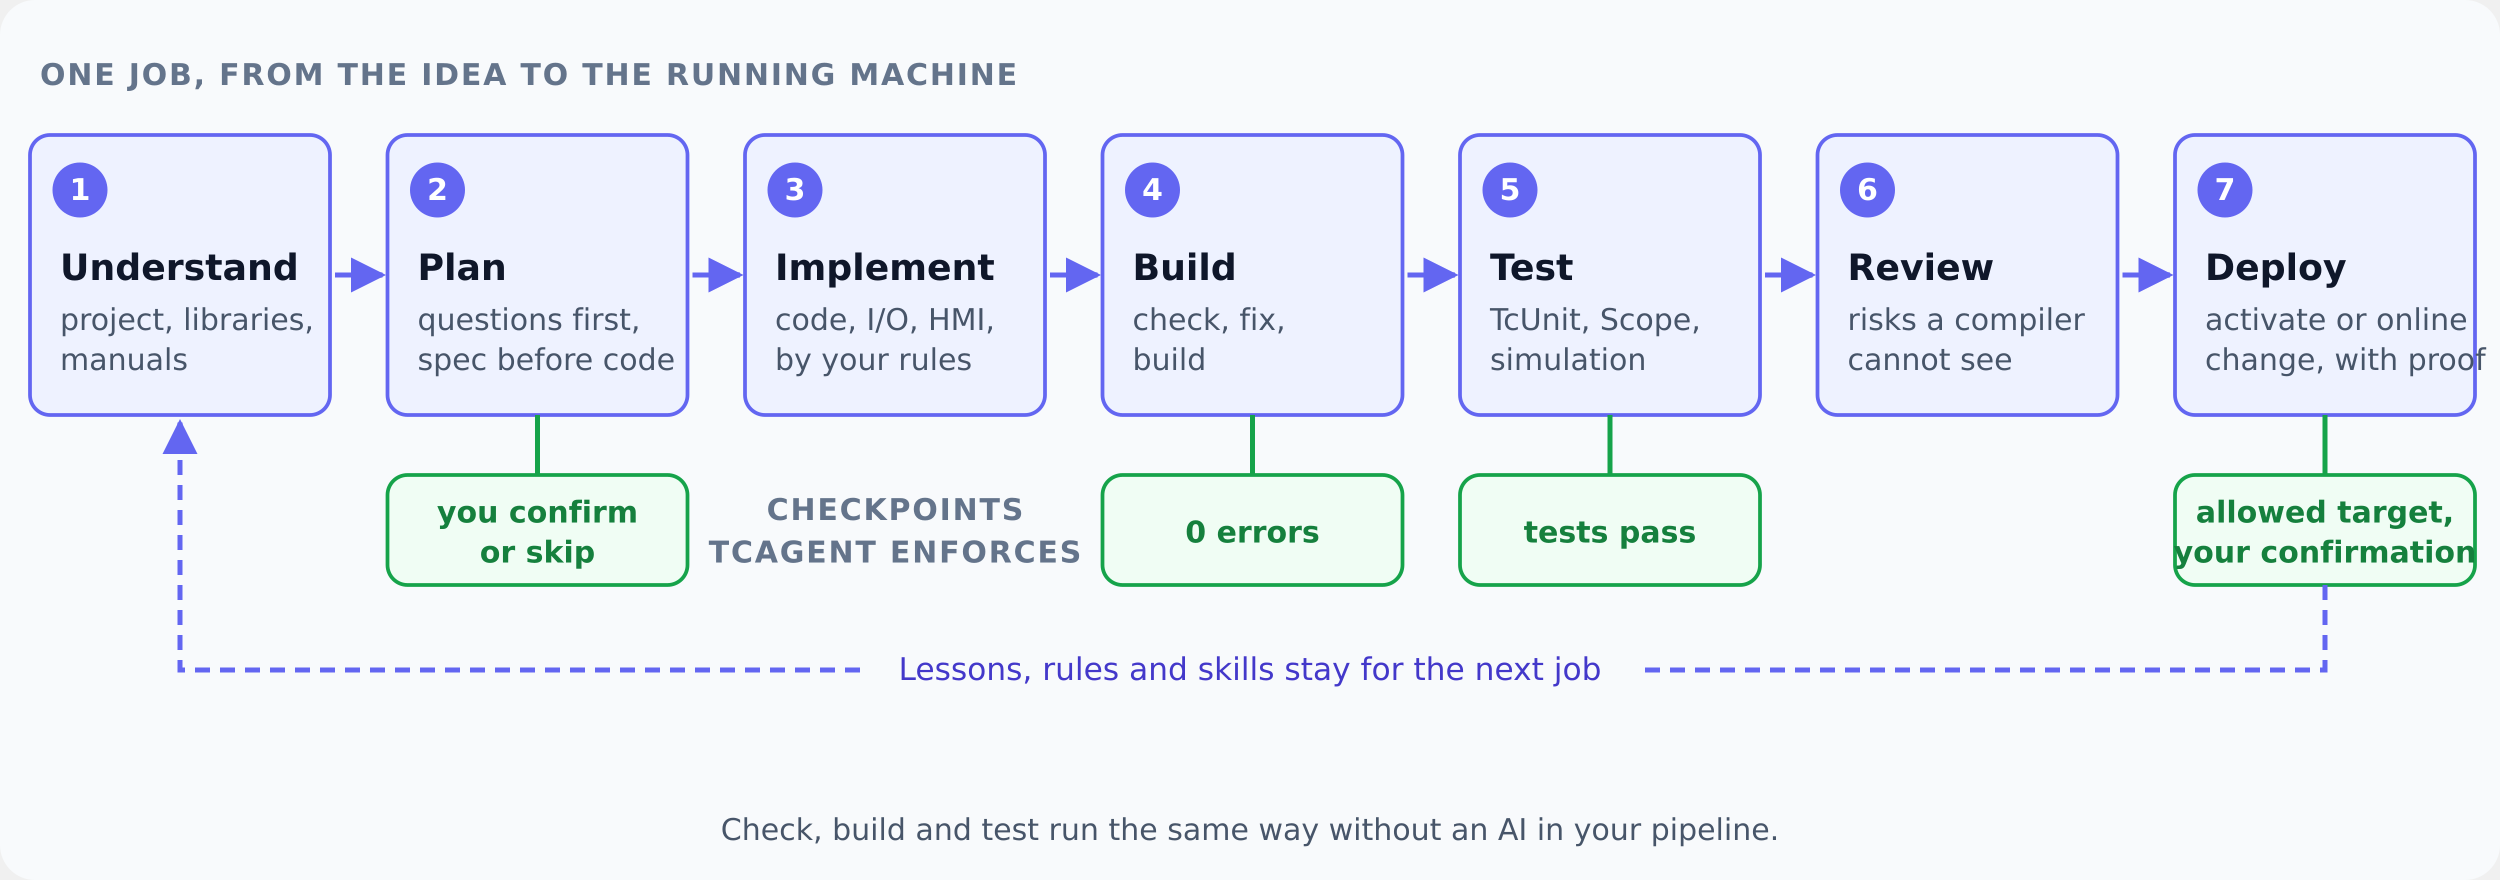
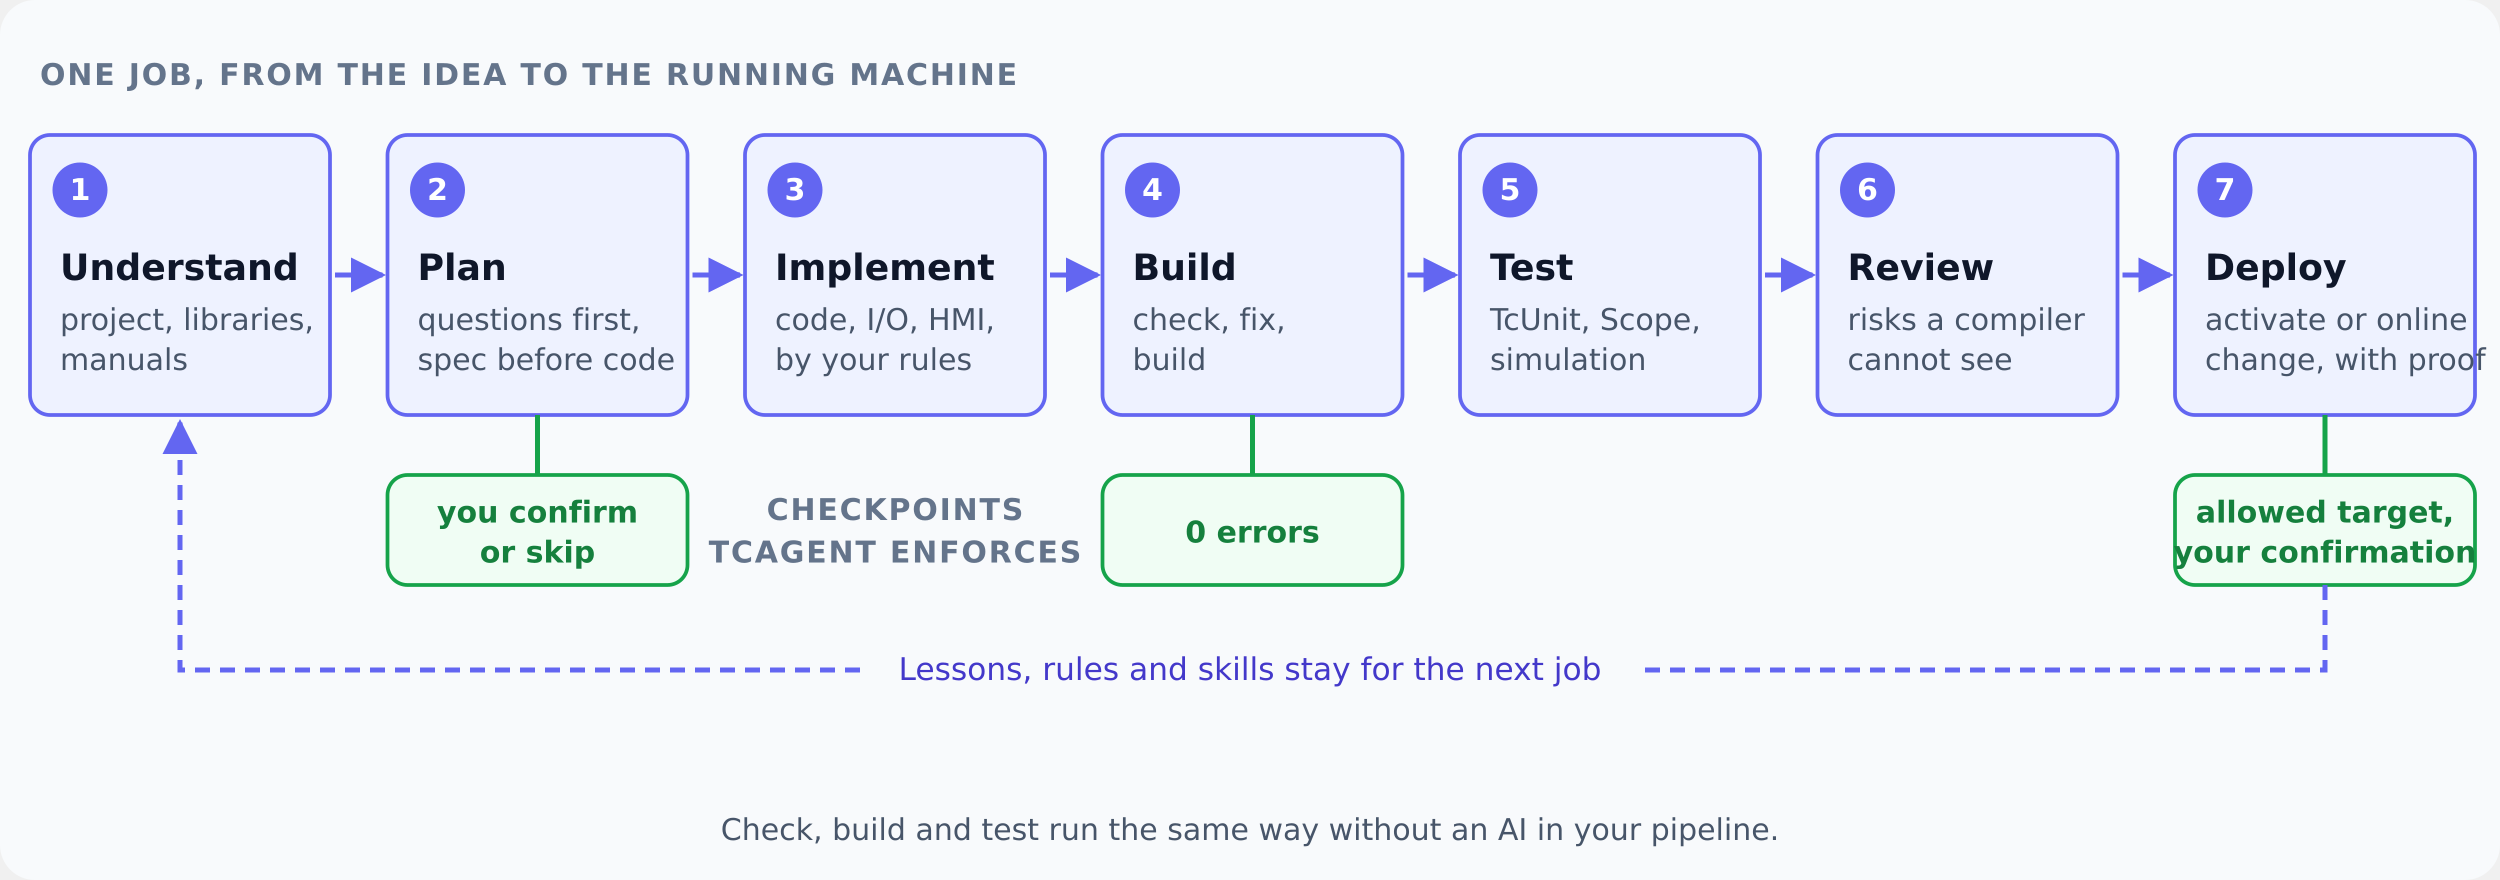
- <svg xmlns="http://www.w3.org/2000/svg" viewBox="0 0 1000 352" width="1000" height="352" role="img" aria-label="The whole job in seven steps: understand, plan, implement, build, test, review, deploy. TcAgent enforces checkpoints at plan, build, test and deploy. Lessons, rules and skills stay for the next job.">
+ <svg xmlns="http://www.w3.org/2000/svg" viewBox="0 0 1000 352" width="1000" height="352" role="img" aria-label="The whole job in seven steps: understand, plan, implement, build, test, review, deploy. TcAgent enforces checkpoints at plan, build and deploy. Lessons, rules and skills stay for the next job.">
  <defs>
    <marker id="ah" viewBox="0 0 10 10" refX="9" refY="5" markerWidth="7" markerHeight="7" orient="auto-start-reverse">
      <path d="M0,0 L10,5 L0,10 z" fill="#6366f1" />
    </marker>
  </defs>
  <style>text{font-family:"Segoe UI",system-ui,-apple-system,"DejaVu Sans",sans-serif}.h{font-size:14.5px;font-weight:700;fill:#0f172a}.s{font-size:12px;fill:#475569}.g{font-size:12px;font-weight:600;fill:#15803d}.n{font-size:12px;font-weight:700;fill:#ffffff}.z{font-size:12px;font-weight:700;fill:#64748b;letter-spacing:.06em}.l{font-size:12.5px;fill:#4338ca}</style>
  <rect x="0" y="0" width="1000" height="352" rx="14" fill="#f8fafc" />
  <text x="16" y="34" class="z">ONE JOB, FROM THE IDEA TO THE RUNNING MACHINE</text>
  <rect x="12" y="54" width="120" height="112" rx="8" fill="#eef2ff" stroke="#6366f1" stroke-width="1.5" />
  <circle cx="32" cy="76" r="11" fill="#6366f1" />
  <text x="32" y="80" class="n" text-anchor="middle">1</text>
  <text x="24" y="112" class="h">Understand</text>
  <text x="24" y="132" class="s">project, libraries,</text>
  <text x="24" y="148" class="s">manuals</text>
  <path d="M134,110 L153,110" stroke="#6366f1" stroke-width="2" fill="none" marker-end="url(#ah)" />
  <rect x="155" y="54" width="120" height="112" rx="8" fill="#eef2ff" stroke="#6366f1" stroke-width="1.5" />
  <circle cx="175" cy="76" r="11" fill="#6366f1" />
  <text x="175" y="80" class="n" text-anchor="middle">2</text>
  <text x="167" y="112" class="h">Plan</text>
  <text x="167" y="132" class="s">questions first,</text>
  <text x="167" y="148" class="s">spec before code</text>
  <path d="M277,110 L296,110" stroke="#6366f1" stroke-width="2" fill="none" marker-end="url(#ah)" />
  <rect x="298" y="54" width="120" height="112" rx="8" fill="#eef2ff" stroke="#6366f1" stroke-width="1.5" />
  <circle cx="318" cy="76" r="11" fill="#6366f1" />
  <text x="318" y="80" class="n" text-anchor="middle">3</text>
  <text x="310" y="112" class="h">Implement</text>
  <text x="310" y="132" class="s">code, I/O, HMI,</text>
  <text x="310" y="148" class="s">by your rules</text>
  <path d="M420,110 L439,110" stroke="#6366f1" stroke-width="2" fill="none" marker-end="url(#ah)" />
  <rect x="441" y="54" width="120" height="112" rx="8" fill="#eef2ff" stroke="#6366f1" stroke-width="1.5" />
  <circle cx="461" cy="76" r="11" fill="#6366f1" />
  <text x="461" y="80" class="n" text-anchor="middle">4</text>
  <text x="453" y="112" class="h">Build</text>
  <text x="453" y="132" class="s">check, fix,</text>
  <text x="453" y="148" class="s">build</text>
  <path d="M563,110 L582,110" stroke="#6366f1" stroke-width="2" fill="none" marker-end="url(#ah)" />
  <rect x="584" y="54" width="120" height="112" rx="8" fill="#eef2ff" stroke="#6366f1" stroke-width="1.5" />
  <circle cx="604" cy="76" r="11" fill="#6366f1" />
  <text x="604" y="80" class="n" text-anchor="middle">5</text>
  <text x="596" y="112" class="h">Test</text>
  <text x="596" y="132" class="s">TcUnit, Scope,</text>
  <text x="596" y="148" class="s">simulation</text>
  <path d="M706,110 L725,110" stroke="#6366f1" stroke-width="2" fill="none" marker-end="url(#ah)" />
  <rect x="727" y="54" width="120" height="112" rx="8" fill="#eef2ff" stroke="#6366f1" stroke-width="1.5" />
  <circle cx="747" cy="76" r="11" fill="#6366f1" />
  <text x="747" y="80" class="n" text-anchor="middle">6</text>
  <text x="739" y="112" class="h">Review</text>
  <text x="739" y="132" class="s">risks a compiler</text>
  <text x="739" y="148" class="s">cannot see</text>
  <path d="M849,110 L868,110" stroke="#6366f1" stroke-width="2" fill="none" marker-end="url(#ah)" />
  <rect x="870" y="54" width="120" height="112" rx="8" fill="#eef2ff" stroke="#6366f1" stroke-width="1.5" />
  <circle cx="890" cy="76" r="11" fill="#6366f1" />
  <text x="890" y="80" class="n" text-anchor="middle">7</text>
  <text x="882" y="112" class="h">Deploy</text>
  <text x="882" y="132" class="s">activate or online</text>
  <text x="882" y="148" class="s">change, with proof</text>
  <text x="358" y="208" class="z" text-anchor="middle">CHECKPOINTS</text>
  <text x="358" y="225" class="z" text-anchor="middle">TCAGENT ENFORCES</text>
  <path d="M215,166 L215,190" stroke="#16a34a" stroke-width="2" fill="none" />
  <rect x="155" y="190" width="120" height="44" rx="8" fill="#f0fdf4" stroke="#16a34a" stroke-width="1.5" />
  <text x="215" y="209" class="g" text-anchor="middle">you confirm</text>
  <text x="215" y="225" class="g" text-anchor="middle">or skip</text>
  <path d="M501,166 L501,190" stroke="#16a34a" stroke-width="2" fill="none" />
  <rect x="441" y="190" width="120" height="44" rx="8" fill="#f0fdf4" stroke="#16a34a" stroke-width="1.5" />
  <text x="501" y="217" class="g" text-anchor="middle">0 errors</text>
-   <path d="M644,166 L644,190" stroke="#16a34a" stroke-width="2" fill="none" />
-   <rect x="584" y="190" width="120" height="44" rx="8" fill="#f0fdf4" stroke="#16a34a" stroke-width="1.5" />
-   <text x="644" y="217" class="g" text-anchor="middle">tests pass</text>
  <path d="M930,166 L930,190" stroke="#16a34a" stroke-width="2" fill="none" />
  <rect x="870" y="190" width="120" height="44" rx="8" fill="#f0fdf4" stroke="#16a34a" stroke-width="1.5" />
  <text x="930" y="209" class="g" text-anchor="middle">allowed target,</text>
  <text x="930" y="225" class="g" text-anchor="middle">your confirmation</text>
  <path d="M930,234 L930,268 L72,268 L72,169" stroke="#6366f1" stroke-width="2" stroke-dasharray="6 4" fill="none" marker-end="url(#ah)" />
  <rect x="346" y="256" width="308" height="24" fill="#f8fafc" />
  <text x="500" y="272" class="l" text-anchor="middle">Lessons, rules and skills stay for the next job</text>
  <text x="500" y="336" class="s" text-anchor="middle">Check, build and test run the same way without an AI in your pipeline.</text>
</svg>
